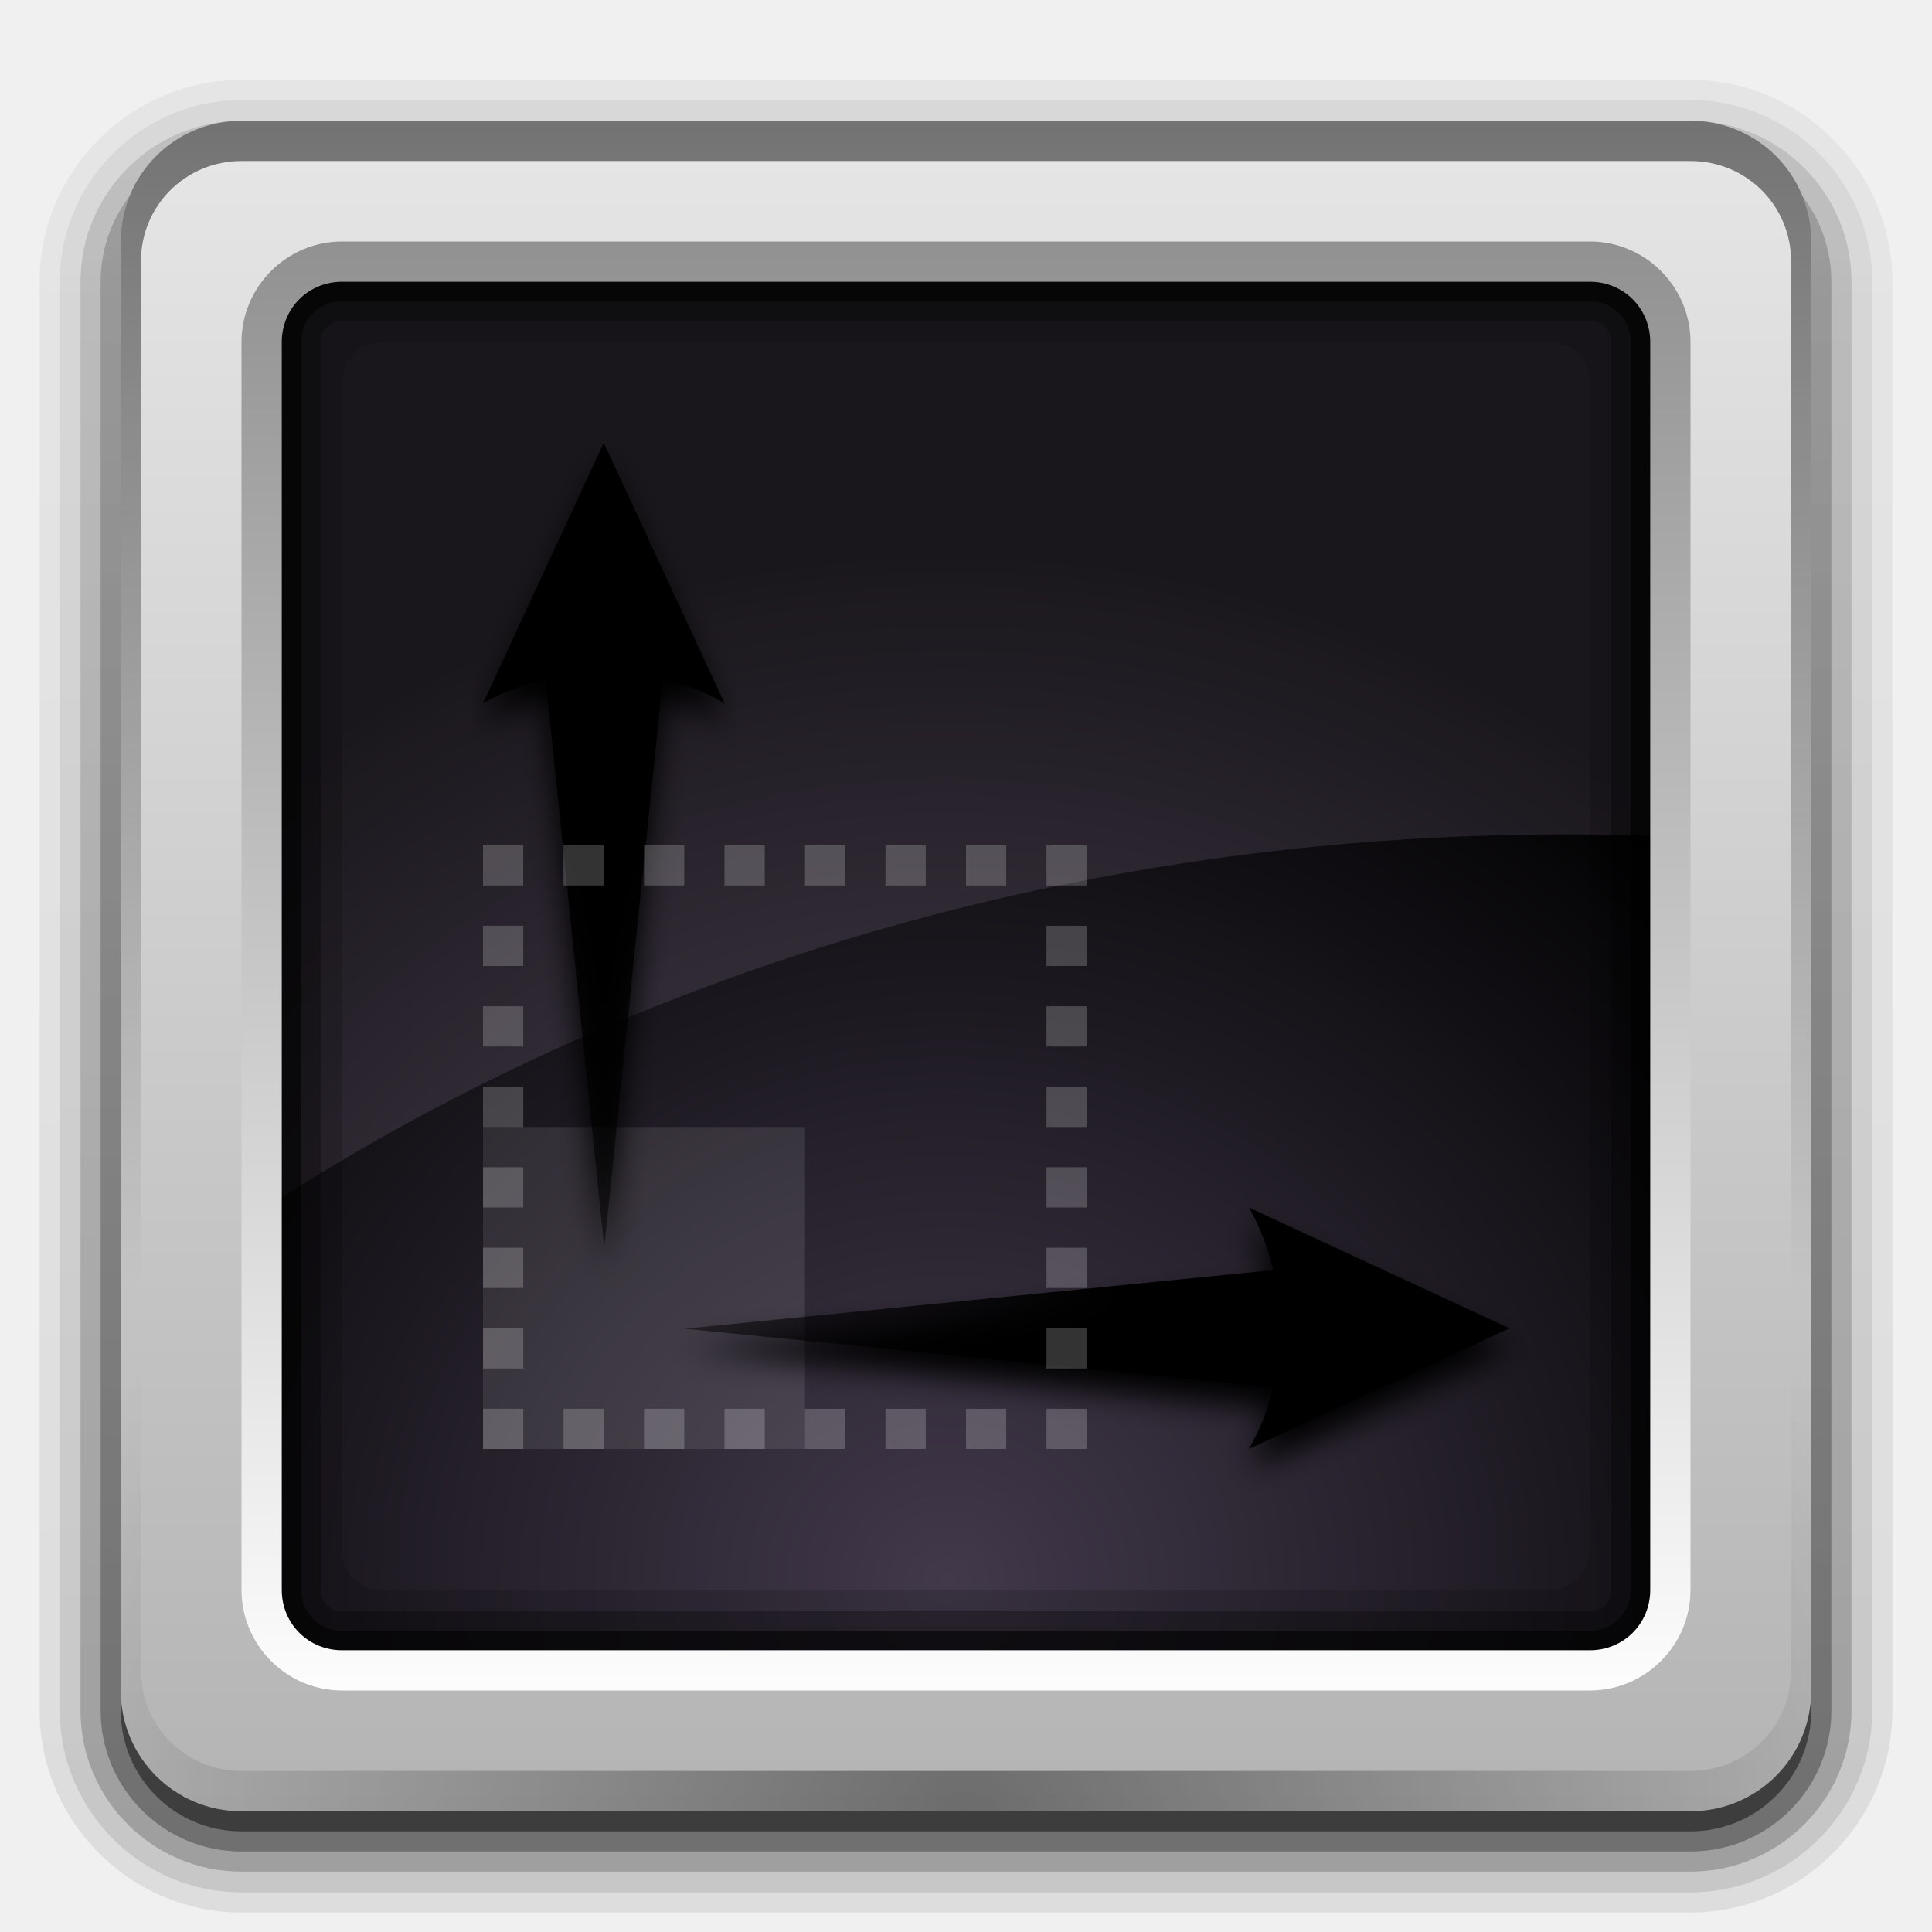
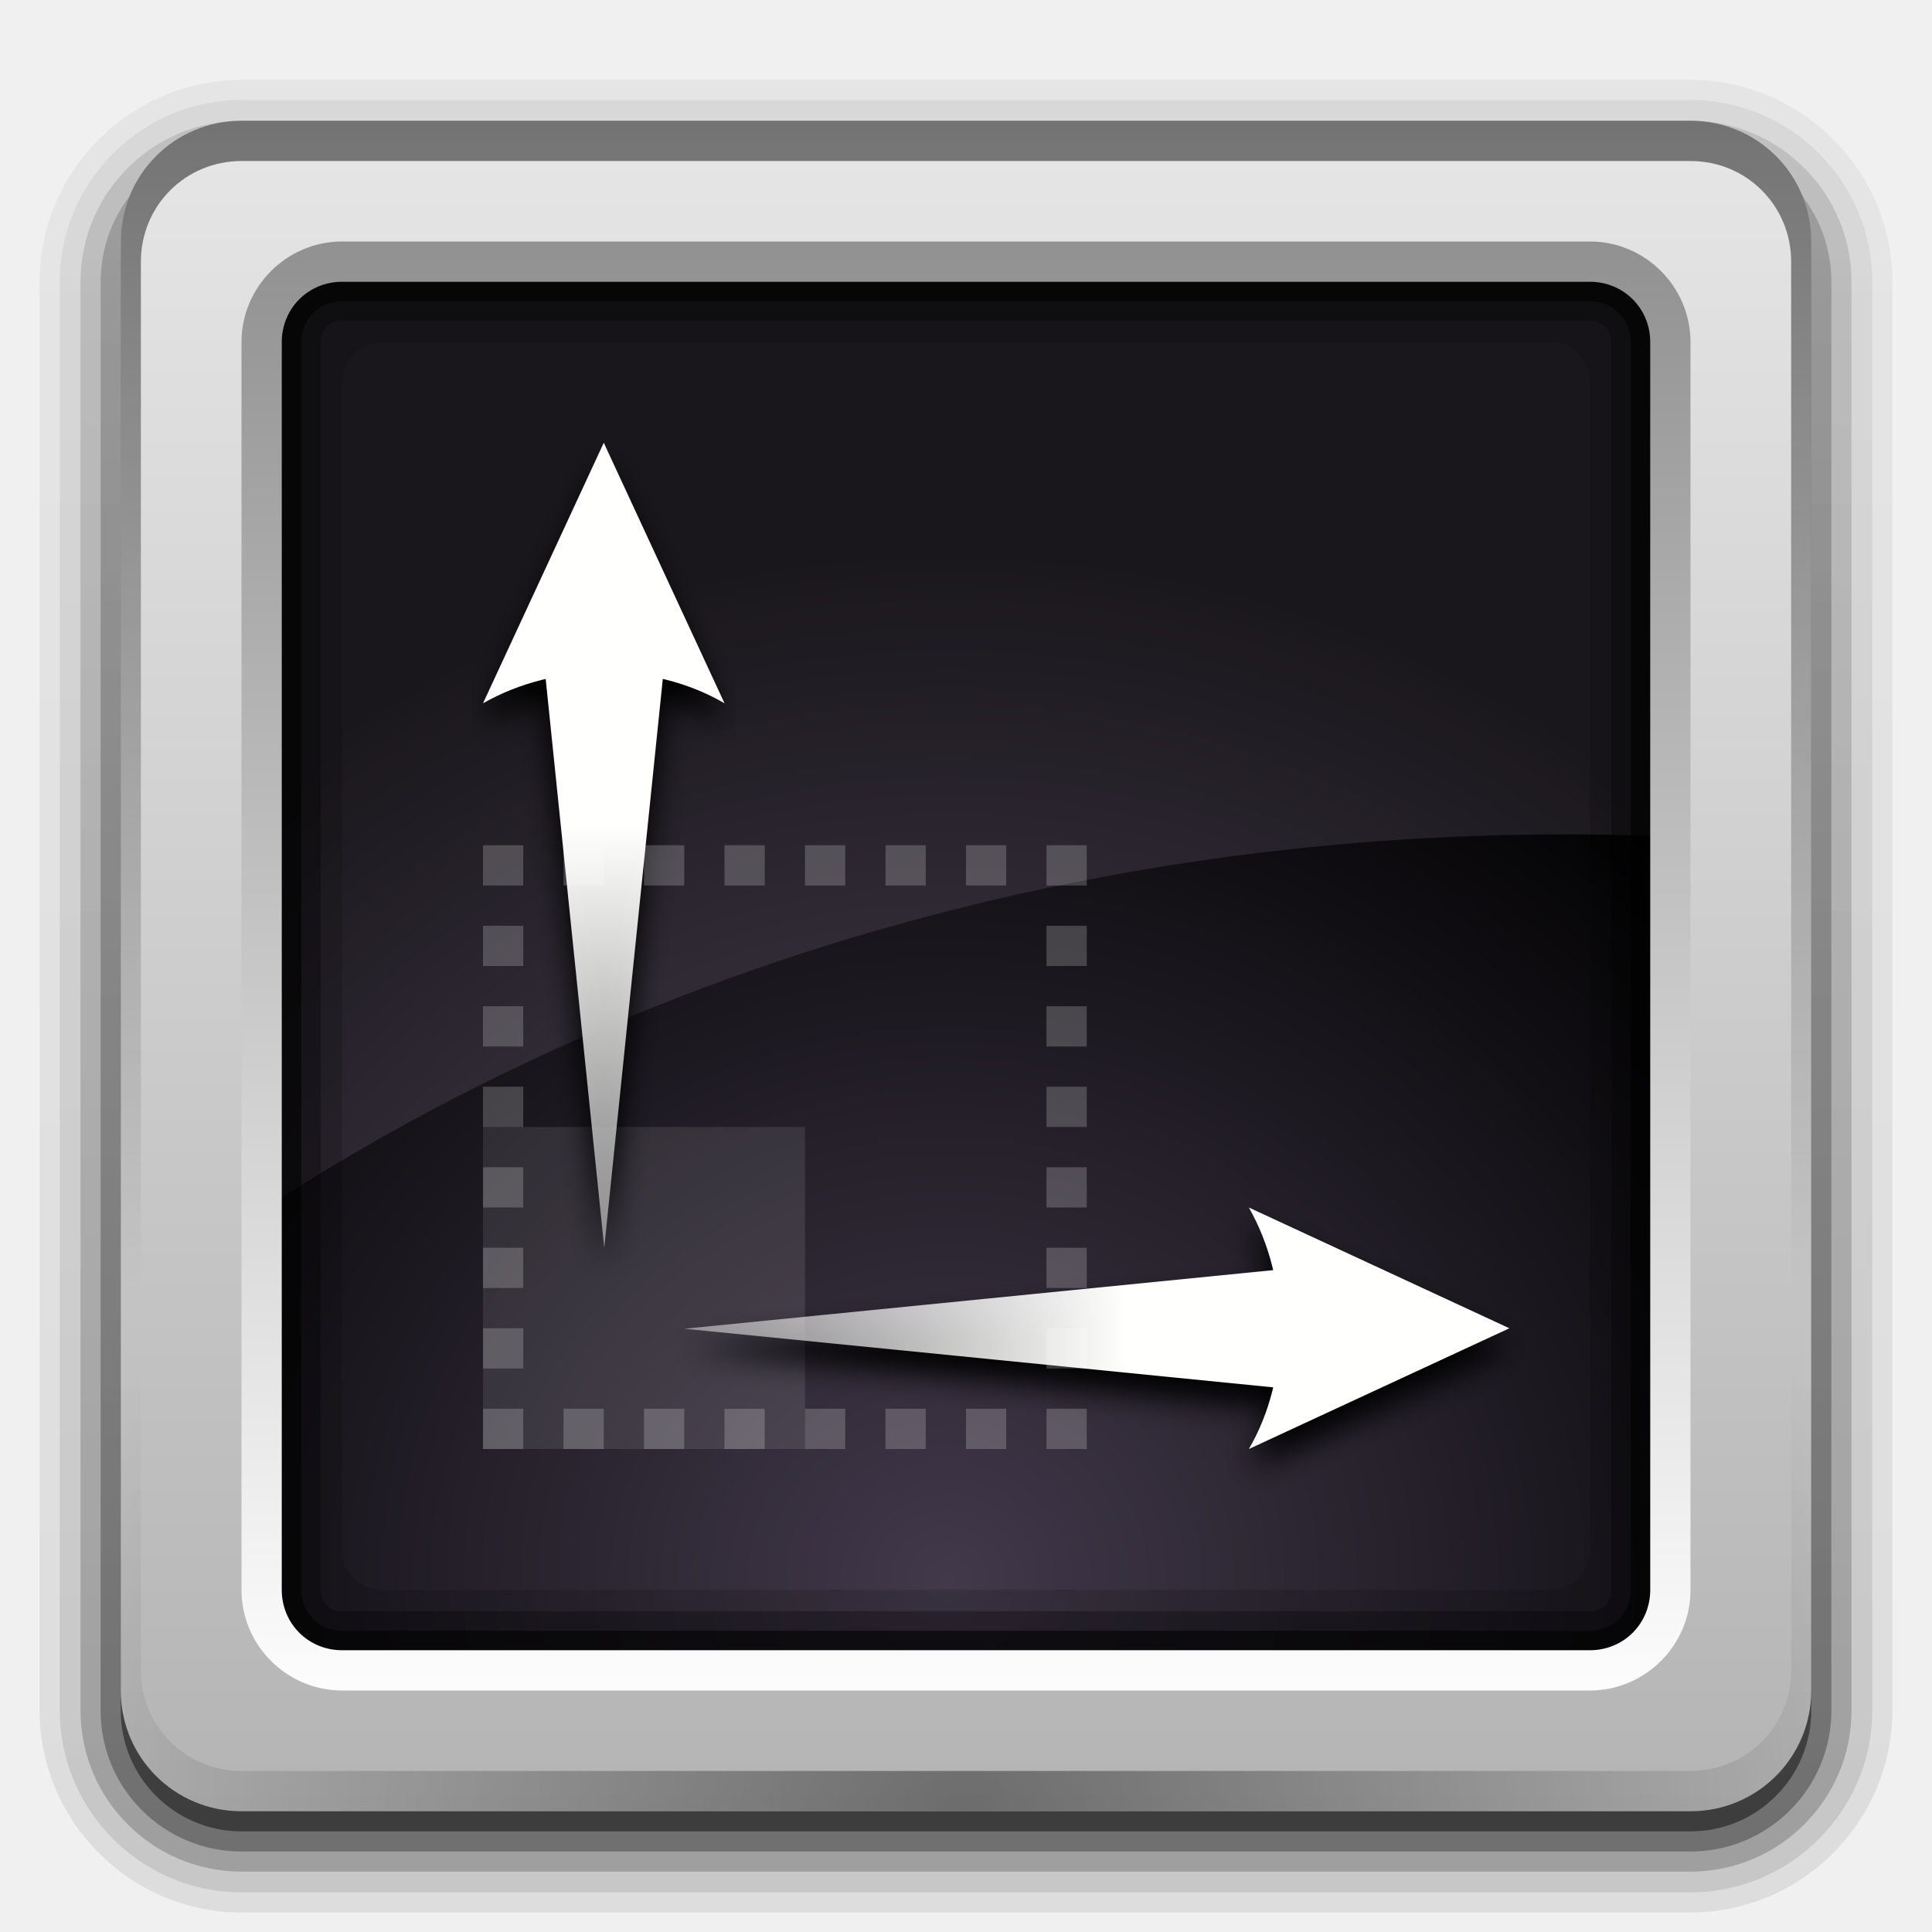
- <svg xmlns="http://www.w3.org/2000/svg" xmlns:xlink="http://www.w3.org/1999/xlink" height="96" width="96" version="1.1">
-   <defs>
+ <svg xmlns="http://www.w3.org/2000/svg" xmlns:xlink="http://www.w3.org/1999/xlink" height="96" width="96" version="1.1" id="svg106">
+   <defs id="defs48">
+     <linearGradient stop-color="#fff" id="linearGradient921">
+       <stop id="stop917" offset="0" style="stop-color:#fffffe;stop-opacity:1" />
+       <stop id="stop919" offset="1" stop-opacity="0" style="stop-color:#fffffe;stop-opacity:0" />
+     </linearGradient>
    <linearGradient id="d" stop-color="#fff">
-       <stop offset="0" />
-       <stop stop-opacity="0" offset="1" />
+       <stop offset="0" id="stop2" style="stop-color:#fffffe;stop-opacity:1" />
+       <stop stop-opacity="0" offset="1" id="stop4" style="stop-color:#fffffe;stop-opacity:0" />
    </linearGradient>
    <filter id="o" height="1.091" width="1.304" color-interpolation-filters="sRGB" y="-.045" x="-.152">
-       <feGaussianBlur stdDeviation="1.153" />
+       <feGaussianBlur stdDeviation="1.153" id="feGaussianBlur7" />
    </filter>
    <filter id="p" height="1.302" width="1.089" color-interpolation-filters="sRGB" y="-.151" x="-.044">
-       <feGaussianBlur stdDeviation="1.153" />
+       <feGaussianBlur stdDeviation="1.153" id="feGaussianBlur10" />
    </filter>
    <linearGradient id="a" y2="7.016" gradientUnits="userSpaceOnUse" x2="45.448" gradientTransform="matrix(1.0059 0 0 .99417 100 0)" y1="92.54" x1="45.448">
-       <stop offset="0" />
-       <stop stop-opacity=".588" offset="1" />
+       <stop offset="0" id="stop13" />
+       <stop stop-opacity=".588" offset="1" id="stop15" />
    </linearGradient>
    <radialGradient id="f" stop-color="#fff" gradientUnits="userSpaceOnUse" cy="90.172" cx="48" gradientTransform="matrix(1.1573 0 0 .99591 -7.551 .19713)" r="42">
-       <stop offset="0" />
-       <stop stop-opacity="0" offset="1" />
+       <stop offset="0" id="stop18" />
+       <stop stop-opacity="0" offset="1" id="stop20" />
    </radialGradient>
    <linearGradient id="n" y2="83.295" gradientUnits="userSpaceOnUse" x2="43.179" gradientTransform="matrix(1.0294,0,0,1.0294,-1.4118,-1.4118)" y1="13" x1="43.179">
-       <stop stop-color="#919191" offset="0" />
-       <stop stop-color="#fdfdfd" offset="1" />
+       <stop stop-color="#919191" offset="0" id="stop23" />
+       <stop stop-color="#fdfdfd" offset="1" id="stop25" />
    </linearGradient>
    <linearGradient id="m" stop-color="#fff" y2="63.893" gradientUnits="userSpaceOnUse" x2="36.357" y1="6" x1="36.357">
-       <stop offset="0" />
-       <stop stop-opacity="0" offset="1" />
+       <stop offset="0" id="stop28" />
+       <stop stop-opacity="0" offset="1" id="stop30" />
    </linearGradient>
    <linearGradient id="j" y2="5.988" gradientUnits="userSpaceOnUse" x2="48" y1="90" x1="48">
-       <stop stop-color="#b4b4b4" offset="0" />
-       <stop stop-color="#e6e6e6" offset="1" />
+       <stop stop-color="#b4b4b4" offset="0" id="stop33" />
+       <stop stop-color="#e6e6e6" offset="1" id="stop35" />
    </linearGradient>
    <linearGradient id="c" y2="52.101" xlink:href="#d" gradientUnits="userSpaceOnUse" x2="19.942" gradientTransform="matrix(.65823 0 0 .65616 2.8732 25.814)" y1="52.101" x1="80.711" />
-     <linearGradient id="b" y2="52.101" xlink:href="#d" gradientUnits="userSpaceOnUse" x2="19.942" gradientTransform="matrix(0 -.65823 .65616 0 -10.186 94.127)" y1="52.101" x1="80.711" />
+     <linearGradient id="b" y2="52.101" xlink:href="#linearGradient921" gradientUnits="userSpaceOnUse" x2="19.942" gradientTransform="matrix(0 -.65823 .65616 0 -10.186 94.127)" y1="52.101" x1="80.711" />
    <radialGradient id="e" gradientUnits="userSpaceOnUse" cy="78.287" cx="47.098" gradientTransform="matrix(1.383,-1.035e-8,0,1.3124,-18.039,-24.219)" r="38.957">
-       <stop stop-color="#42394b" offset="0" />
-       <stop offset="1" />
+       <stop stop-color="#42394b" offset="0" id="stop40" />
+       <stop offset="1" id="stop42" />
    </radialGradient>
    <linearGradient id="i" y2="6" xlink:href="#a" gradientUnits="userSpaceOnUse" x2="32.251" gradientTransform="translate(0,1)" y1="90" x1="32.251" />
    <linearGradient id="h" y2="6" xlink:href="#a" gradientUnits="userSpaceOnUse" x2="32.251" gradientTransform="matrix(1.0238 0 0 1.0119 -1.1429 .929)" y1="90" x1="32.251" />
    <linearGradient id="g" y2="90.239" xlink:href="#a" gradientUnits="userSpaceOnUse" x2="32.251" gradientTransform="matrix(1.0238,0,0,-1.0119,-1.1429,98.071)" y1="6.132" x1="32.251" />
  </defs>
-   <g fill="url(#g)">
-     <path opacity="0.08" d="m12 95.031c-5.511 0-10.031-4.52-10.031-10.031v-71c0-5.511 4.52-10.031 10.031-10.031h72c5.511 0 10.031 4.52 10.031 10.031v71c0 5.511-4.52 10.031-10.031 10.031h-72z" />
-     <path opacity=".1" d="m12 94.031c-4.972 0-9.031-4.06-9.031-9.031v-71c0-4.972 4.06-9.031 9.031-9.031h72c4.972 0 9.031 4.06 9.031 9.031v71c0 4.972-4.06 9.031-9.031 9.031h-72z" />
-     <path opacity=".2" d="m12 93c-4.409 0-8-3.591-8-8v-71c0-4.409 3.591-8 8-8h72c4.409 0 8 3.591 8 8v71c0 4.409-3.591 8-8 8h-72z" />
+   <g fill="url(#g)" id="g56">
+     <path opacity="0.08" d="m12 95.031c-5.511 0-10.031-4.52-10.031-10.031v-71c0-5.511 4.52-10.031 10.031-10.031h72c5.511 0 10.031 4.52 10.031 10.031v71c0 5.511-4.52 10.031-10.031 10.031h-72z" id="path50" />
+     <path opacity=".1" d="m12 94.031c-4.972 0-9.031-4.06-9.031-9.031v-71c0-4.972 4.06-9.031 9.031-9.031h72c4.972 0 9.031 4.06 9.031 9.031v71c0 4.972-4.06 9.031-9.031 9.031h-72z" id="path52" />
+     <path opacity=".2" d="m12 93c-4.409 0-8-3.591-8-8v-71c0-4.409 3.591-8 8-8h72c4.409 0 8 3.591 8 8v71c0 4.409-3.591 8-8 8h-72z" id="path54" />
  </g>
-   <rect opacity=".3" rx="7" ry="7" height="85" width="86" y="7" x="5" fill="url(#h)" />
-   <rect opacity=".45" rx="6" ry="6" height="84" width="84" y="7" x="6" fill="url(#i)" />
-   <rect rx="5.853" ry="6.173" height="78.516" width="77.915" y="8.254" x="8.141" fill="url(#e)" />
-   <path opacity="0.12" d="m14 8.25c-3.242 0-5.844 2.768-5.844 6.188v49.062c18.824-13.859 45.812-23.794 77.906-21.781v-27.281c0-3.42-2.633-6.188-5.875-6.188l-66.187-0.001z" fill="#d9c6ed" />
-   <rect opacity=".1" height="16" width="16" y="56" x="24" fill="#fff" />
-   <g fill-rule="evenodd">
-     <g filter="url(#o)" transform="matrix(0 -.65823 .65616 0 -10.186 95.127)">
-       <path d="m48.808 61.281 44.058 4.55v-9.1l-44.058 4.55z" />
-       <path stroke-linejoin="round" d="m89.91 52.101 19.667 9.144-19.667 9.144c3.142-5.399 3.124-12.785 0-18.288z" stroke-width=".625" />
+   <rect opacity=".3" rx="7" ry="7" height="85" width="86" y="7" x="5" fill="url(#h)" id="rect58" />
+   <rect opacity=".45" rx="6" ry="6" height="84" width="84" y="7" x="6" fill="url(#i)" id="rect60" />
+   <rect rx="5.853" ry="6.173" height="78.516" width="77.915" y="8.254" x="8.141" fill="url(#e)" id="rect62" />
+   <path opacity="0.12" d="m14 8.25c-3.242 0-5.844 2.768-5.844 6.188v49.062c18.824-13.859 45.812-23.794 77.906-21.781v-27.281c0-3.42-2.633-6.188-5.875-6.188l-66.187-0.001z" fill="#d9c6ed" id="path64" />
+   <rect opacity=".1" height="16" width="16" y="56" x="24" fill="#fff" id="rect66" />
+   <g fill-rule="evenodd" id="g88">
+     <g filter="url(#o)" transform="matrix(0 -.65823 .65616 0 -10.186 95.127)" id="g72">
+       <path d="m48.808 61.281 44.058 4.55v-9.1l-44.058 4.55z" id="path68" />
+       <path stroke-linejoin="round" d="m89.91 52.101 19.667 9.144-19.667 9.144c3.142-5.399 3.124-12.785 0-18.288z" stroke-width=".625" id="path70" />
    </g>
-     <path fill="url(#b)" d="m30.024 62 2.986-29h-5.971l2.986 29z" />
-     <path stroke-linejoin="round" d="m24.001 34.946 6-12.945 6 12.945c-3.542-2.068-8.389-2.056-12-0z" stroke-width=".625" fill="url(#b)" />
-     <g filter="url(#p)" transform="matrix(.65823 0 0 .65616 2.8732 26.814)">
-       <path d="m47.289 61.281 45.577 4.55v-9.1l-45.577 4.55z" />
-       <path stroke-linejoin="round" d="m89.91 52.101 19.667 9.144-19.667 9.144c3.142-5.399 3.124-12.785 0-18.288z" stroke-width=".625" />
+     <path fill="url(#b)" d="m30.024 62 2.986-29h-5.971l2.986 29z" id="path74" />
+     <path stroke-linejoin="round" d="m24.001 34.946 6-12.945 6 12.945c-3.542-2.068-8.389-2.056-12-0z" stroke-width=".625" fill="url(#b)" id="path76" />
+     <g filter="url(#p)" transform="matrix(.65823 0 0 .65616 2.8732 26.814)" id="g82">
+       <path d="m47.289 61.281 45.577 4.55v-9.1l-45.577 4.55z" id="path78" />
+       <path stroke-linejoin="round" d="m89.91 52.101 19.667 9.144-19.667 9.144c3.142-5.399 3.124-12.785 0-18.288z" stroke-width=".625" id="path80" />
    </g>
-     <path fill="url(#c)" d="m34 66.024 30 2.986v-5.971l-30 2.986z" />
-     <path stroke-linejoin="round" d="m62.055 60.001 12.945 6-12.945 6c2.068-3.542 2.056-8.389 0-12z" stroke-width=".625" fill="url(#c)" />
+     <path fill="url(#c)" d="m34 66.024 30 2.986v-5.971l-30 2.986z" id="path84" />
+     <path stroke-linejoin="round" d="m62.055 60.001 12.945 6-12.945 6c2.068-3.542 2.056-8.389 0-12z" stroke-width=".625" fill="url(#c)" id="path86" />
  </g>
-   <rect opacity=".2" stroke-dashoffset="1" height="28" width="28" stroke="#fff" stroke-dasharray="2, 2" y="43" x="25" stroke-width="2" fill="none" />
-   <path opacity=".15" d="m19 13c-3.289 0-6 2.711-6 6v58c0 3.289 2.711 6 6 6h58c3.289 0 6-2.711 6-6v-58c0-3.289-2.711-6-6-6h-58zm0 4h58c1.143 0 2 0.857 2 2v58c0 1.143-0.857 2-2 2h-58c-1.143 0-2-0.857-2-2v-58c0-1.143 0.857-2 2-2z" />
-   <path opacity=".3" d="m17 14c-1.662 0-3 1.338-3 3v62c0 1.662 1.338 3 3 3h62c1.662 0 3-1.338 3-3v-62c0-1.662-1.338-3-3-3h-62zm0 1.938h62c0.618 0 1.062 0.444 1.062 1.062v62c0 0.618-0.444 1.062-1.062 1.062h-62c-0.618 0-1.062-0.444-1.062-1.062v-62c0-0.618 0.444-1.062 1.062-1.062z" />
-   <path opacity=".6" d="m17 14c-1.662 0-3 1.338-3 3v62c0 1.662 1.338 3 3 3h62c1.662 0 3-1.338 3-3v-62c0-1.662-1.338-3-3-3h-62zm0 0.969h62c1.14 0 2.031 0.891 2.031 2.031v62c0 1.14-0.891 2.031-2.031 2.031h-62c-1.14 0-2.031-0.891-2.031-2.031v-62c0-1.14 0.891-2.031 2.031-2.031z" />
-   <path d="m12 6c-3.324 0-6 2.676-6 6v72c0 3.324 2.676 6 6 6h72c3.324 0 6-2.676 6-6v-72c0-3.324-2.676-6-6-6h-72zm5 7h62c2.216 0 4 1.784 4 4v62c0 2.216-1.784 4-4 4h-62c-2.216 0-4-1.784-4-4v-62c0-2.216 1.784-4 4-4z" fill="url(#j)" />
-   <path opacity=".5" d="m12 6c-3.324 0-6 2.676-6 6v72c0 0.335 0.041 0.651 0.094 0.969 0.049 0.296 0.097 0.597 0.188 0.875 0.01 0.03 0.021 0.064 0.031 0.094 0.099 0.288 0.235 0.547 0.375 0.812 0.145 0.274 0.316 0.536 0.5 0.781 0.184 0.246 0.374 0.473 0.594 0.688 0.44 0.428 0.943 0.815 1.5 1.094 0.279 0.14 0.573 0.247 0.875 0.344-0.256-0.1-0.487-0.236-0.719-0.375-0.007-0.004-0.024 0.004-0.031 0-0.032-0.019-0.062-0.042-0.094-0.062-0.12-0.077-0.231-0.164-0.344-0.25-0.106-0.081-0.213-0.161-0.313-0.25-0.178-0.162-0.347-0.346-0.5-0.531-0.107-0.131-0.218-0.266-0.312-0.407-0.025-0.038-0.038-0.086-0.063-0.125-0.065-0.103-0.13-0.204-0.187-0.312-0.101-0.195-0.206-0.416-0.281-0.625-0.008-0.022-0.024-0.041-0.031-0.063-0.032-0.092-0.036-0.187-0.062-0.281-0.03-0.107-0.07-0.203-0.094-0.313-0.073-0.341-0.125-0.698-0.125-1.062v-72c0-2.782 2.218-5 5-5h72c2.782 0 5 2.218 5 5v72c0 0.364-0.052 0.721-0.125 1.062-0.044 0.207-0.088 0.398-0.156 0.594-0.008 0.022-0.023 0.041-0.031 0.062-0.063 0.174-0.138 0.367-0.219 0.531-0.042 0.083-0.079 0.17-0.125 0.25-0.055 0.097-0.127 0.188-0.188 0.281-0.094 0.141-0.205 0.276-0.312 0.406-0.143 0.174-0.303 0.347-0.469 0.5-0.011 0.01-0.02 0.021-0.031 0.031-0.138 0.126-0.285 0.234-0.438 0.344-0.103 0.073-0.204 0.153-0.312 0.219-0.007 0.004-0.024-0.004-0.031 0-0.232 0.139-0.463 0.275-0.719 0.375 0.302-0.097 0.596-0.204 0.875-0.344 0.557-0.279 1.06-0.666 1.5-1.094 0.22-0.214 0.409-0.442 0.594-0.688s0.355-0.508 0.5-0.781c0.14-0.265 0.276-0.525 0.375-0.812 0.01-0.031 0.021-0.063 0.031-0.094 0.09-0.278 0.139-0.579 0.188-0.875 0.053-0.318 0.094-0.634 0.094-0.969v-72c0-3.324-2.676-6-6-6h-72z" fill="url(#m)" />
-   <path d="m17 12c-2.753 0-5 2.247-5 5v62c0 2.753 2.247 5 5 5h62c2.753 0 5-2.247 5-5v-62c0-2.753-2.247-5-5-5h-62zm0 2h62c1.679 0 3 1.321 3 3v62c0 1.679-1.321 3-3 3h-62c-1.679 0-3-1.321-3-3v-62c0-1.679 1.321-3 3-3z" fill="url(#n)" />
-   <path opacity=".4" d="m12 90c-3.324 0-6-2.676-6-6v-72c0-0.335 0.041-0.651 0.094-0.969 0.049-0.296 0.097-0.597 0.188-0.875 0.01-0.03 0.021-0.063 0.031-0.094 0.099-0.287 0.235-0.547 0.375-0.812 0.145-0.274 0.316-0.536 0.5-0.781 0.184-0.246 0.374-0.473 0.594-0.688 0.44-0.428 0.943-0.815 1.5-1.094 0.279-0.14 0.574-0.247 0.875-0.344-0.256 0.1-0.486 0.236-0.719 0.375-0.007 0.004-0.024-0.004-0.031 0-0.032 0.019-0.062 0.043-0.094 0.062-0.12 0.077-0.231 0.164-0.344 0.25-0.106 0.081-0.213 0.161-0.312 0.25-0.178 0.161-0.347 0.345-0.5 0.531-0.107 0.13-0.218 0.265-0.312 0.406-0.025 0.038-0.038 0.086-0.063 0.125-0.065 0.103-0.13 0.204-0.187 0.312-0.101 0.195-0.206 0.416-0.281 0.625-0.008 0.022-0.024 0.041-0.031 0.063-0.032 0.092-0.036 0.187-0.062 0.281-0.03 0.107-0.07 0.203-0.094 0.312-0.073 0.342-0.125 0.699-0.125 1.062v72c0 2.782 2.218 5 5 5h72c2.782 0 5-2.218 5-5v-72c0-0.364-0.052-0.721-0.125-1.062-0.044-0.207-0.088-0.398-0.156-0.594-0.008-0.022-0.024-0.041-0.031-0.063-0.063-0.174-0.139-0.367-0.219-0.531-0.042-0.083-0.079-0.17-0.125-0.25-0.055-0.097-0.127-0.188-0.188-0.281-0.094-0.141-0.205-0.276-0.312-0.406-0.143-0.174-0.303-0.347-0.469-0.5-0.011-0.01-0.02-0.021-0.031-0.031-0.139-0.126-0.285-0.234-0.438-0.344-0.102-0.073-0.204-0.153-0.312-0.219-0.007-0.004-0.024 0.004-0.031 0-0.232-0.139-0.463-0.275-0.719-0.375 0.302 0.097 0.596 0.204 0.875 0.344 0.557 0.279 1.06 0.666 1.5 1.094 0.22 0.214 0.409 0.442 0.594 0.688s0.355 0.508 0.5 0.781c0.14 0.265 0.276 0.525 0.375 0.812 0.01 0.031 0.021 0.063 0.031 0.094 0.09 0.278 0.139 0.579 0.188 0.875 0.053 0.318 0.094 0.634 0.094 0.969v72c0 3.324-2.676 6-6 6h-72z" fill="url(#f)" />
+   <rect opacity=".2" stroke-dashoffset="1" height="28" width="28" stroke="#fff" stroke-dasharray="2, 2" y="43" x="25" stroke-width="2" fill="none" id="rect90" />
+   <path opacity=".15" d="m19 13c-3.289 0-6 2.711-6 6v58c0 3.289 2.711 6 6 6h58c3.289 0 6-2.711 6-6v-58c0-3.289-2.711-6-6-6h-58zm0 4h58c1.143 0 2 0.857 2 2v58c0 1.143-0.857 2-2 2h-58c-1.143 0-2-0.857-2-2v-58c0-1.143 0.857-2 2-2z" id="path92" />
+   <path opacity=".3" d="m17 14c-1.662 0-3 1.338-3 3v62c0 1.662 1.338 3 3 3h62c1.662 0 3-1.338 3-3v-62c0-1.662-1.338-3-3-3h-62zm0 1.938h62c0.618 0 1.062 0.444 1.062 1.062v62c0 0.618-0.444 1.062-1.062 1.062h-62c-0.618 0-1.062-0.444-1.062-1.062v-62c0-0.618 0.444-1.062 1.062-1.062z" id="path94" />
+   <path opacity=".6" d="m17 14c-1.662 0-3 1.338-3 3v62c0 1.662 1.338 3 3 3h62c1.662 0 3-1.338 3-3v-62c0-1.662-1.338-3-3-3h-62zm0 0.969h62c1.14 0 2.031 0.891 2.031 2.031v62c0 1.14-0.891 2.031-2.031 2.031h-62c-1.14 0-2.031-0.891-2.031-2.031v-62c0-1.14 0.891-2.031 2.031-2.031z" id="path96" />
+   <path d="m12 6c-3.324 0-6 2.676-6 6v72c0 3.324 2.676 6 6 6h72c3.324 0 6-2.676 6-6v-72c0-3.324-2.676-6-6-6h-72zm5 7h62c2.216 0 4 1.784 4 4v62c0 2.216-1.784 4-4 4h-62c-2.216 0-4-1.784-4-4v-62c0-2.216 1.784-4 4-4z" fill="url(#j)" id="path98" />
+   <path opacity=".5" d="m12 6c-3.324 0-6 2.676-6 6v72c0 0.335 0.041 0.651 0.094 0.969 0.049 0.296 0.097 0.597 0.188 0.875 0.01 0.03 0.021 0.064 0.031 0.094 0.099 0.288 0.235 0.547 0.375 0.812 0.145 0.274 0.316 0.536 0.5 0.781 0.184 0.246 0.374 0.473 0.594 0.688 0.44 0.428 0.943 0.815 1.5 1.094 0.279 0.14 0.573 0.247 0.875 0.344-0.256-0.1-0.487-0.236-0.719-0.375-0.007-0.004-0.024 0.004-0.031 0-0.032-0.019-0.062-0.042-0.094-0.062-0.12-0.077-0.231-0.164-0.344-0.25-0.106-0.081-0.213-0.161-0.313-0.25-0.178-0.162-0.347-0.346-0.5-0.531-0.107-0.131-0.218-0.266-0.312-0.407-0.025-0.038-0.038-0.086-0.063-0.125-0.065-0.103-0.13-0.204-0.187-0.312-0.101-0.195-0.206-0.416-0.281-0.625-0.008-0.022-0.024-0.041-0.031-0.063-0.032-0.092-0.036-0.187-0.062-0.281-0.03-0.107-0.07-0.203-0.094-0.313-0.073-0.341-0.125-0.698-0.125-1.062v-72c0-2.782 2.218-5 5-5h72c2.782 0 5 2.218 5 5v72c0 0.364-0.052 0.721-0.125 1.062-0.044 0.207-0.088 0.398-0.156 0.594-0.008 0.022-0.023 0.041-0.031 0.062-0.063 0.174-0.138 0.367-0.219 0.531-0.042 0.083-0.079 0.17-0.125 0.25-0.055 0.097-0.127 0.188-0.188 0.281-0.094 0.141-0.205 0.276-0.312 0.406-0.143 0.174-0.303 0.347-0.469 0.5-0.011 0.01-0.02 0.021-0.031 0.031-0.138 0.126-0.285 0.234-0.438 0.344-0.103 0.073-0.204 0.153-0.312 0.219-0.007 0.004-0.024-0.004-0.031 0-0.232 0.139-0.463 0.275-0.719 0.375 0.302-0.097 0.596-0.204 0.875-0.344 0.557-0.279 1.06-0.666 1.5-1.094 0.22-0.214 0.409-0.442 0.594-0.688s0.355-0.508 0.5-0.781c0.14-0.265 0.276-0.525 0.375-0.812 0.01-0.031 0.021-0.063 0.031-0.094 0.09-0.278 0.139-0.579 0.188-0.875 0.053-0.318 0.094-0.634 0.094-0.969v-72c0-3.324-2.676-6-6-6h-72z" fill="url(#m)" id="path100" />
+   <path d="m17 12c-2.753 0-5 2.247-5 5v62c0 2.753 2.247 5 5 5h62c2.753 0 5-2.247 5-5v-62c0-2.753-2.247-5-5-5h-62zm0 2h62c1.679 0 3 1.321 3 3v62c0 1.679-1.321 3-3 3h-62c-1.679 0-3-1.321-3-3v-62c0-1.679 1.321-3 3-3z" fill="url(#n)" id="path102" />
+   <path opacity=".4" d="m12 90c-3.324 0-6-2.676-6-6v-72c0-0.335 0.041-0.651 0.094-0.969 0.049-0.296 0.097-0.597 0.188-0.875 0.01-0.03 0.021-0.063 0.031-0.094 0.099-0.287 0.235-0.547 0.375-0.812 0.145-0.274 0.316-0.536 0.5-0.781 0.184-0.246 0.374-0.473 0.594-0.688 0.44-0.428 0.943-0.815 1.5-1.094 0.279-0.14 0.574-0.247 0.875-0.344-0.256 0.1-0.486 0.236-0.719 0.375-0.007 0.004-0.024-0.004-0.031 0-0.032 0.019-0.062 0.043-0.094 0.062-0.12 0.077-0.231 0.164-0.344 0.25-0.106 0.081-0.213 0.161-0.312 0.25-0.178 0.161-0.347 0.345-0.5 0.531-0.107 0.13-0.218 0.265-0.312 0.406-0.025 0.038-0.038 0.086-0.063 0.125-0.065 0.103-0.13 0.204-0.187 0.312-0.101 0.195-0.206 0.416-0.281 0.625-0.008 0.022-0.024 0.041-0.031 0.063-0.032 0.092-0.036 0.187-0.062 0.281-0.03 0.107-0.07 0.203-0.094 0.312-0.073 0.342-0.125 0.699-0.125 1.062v72c0 2.782 2.218 5 5 5h72c2.782 0 5-2.218 5-5v-72c0-0.364-0.052-0.721-0.125-1.062-0.044-0.207-0.088-0.398-0.156-0.594-0.008-0.022-0.024-0.041-0.031-0.063-0.063-0.174-0.139-0.367-0.219-0.531-0.042-0.083-0.079-0.17-0.125-0.25-0.055-0.097-0.127-0.188-0.188-0.281-0.094-0.141-0.205-0.276-0.312-0.406-0.143-0.174-0.303-0.347-0.469-0.5-0.011-0.01-0.02-0.021-0.031-0.031-0.139-0.126-0.285-0.234-0.438-0.344-0.102-0.073-0.204-0.153-0.312-0.219-0.007-0.004-0.024 0.004-0.031 0-0.232-0.139-0.463-0.275-0.719-0.375 0.302 0.097 0.596 0.204 0.875 0.344 0.557 0.279 1.06 0.666 1.5 1.094 0.22 0.214 0.409 0.442 0.594 0.688s0.355 0.508 0.5 0.781c0.14 0.265 0.276 0.525 0.375 0.812 0.01 0.031 0.021 0.063 0.031 0.094 0.09 0.278 0.139 0.579 0.188 0.875 0.053 0.318 0.094 0.634 0.094 0.969v72c0 3.324-2.676 6-6 6h-72z" fill="url(#f)" id="path104" />
</svg>
